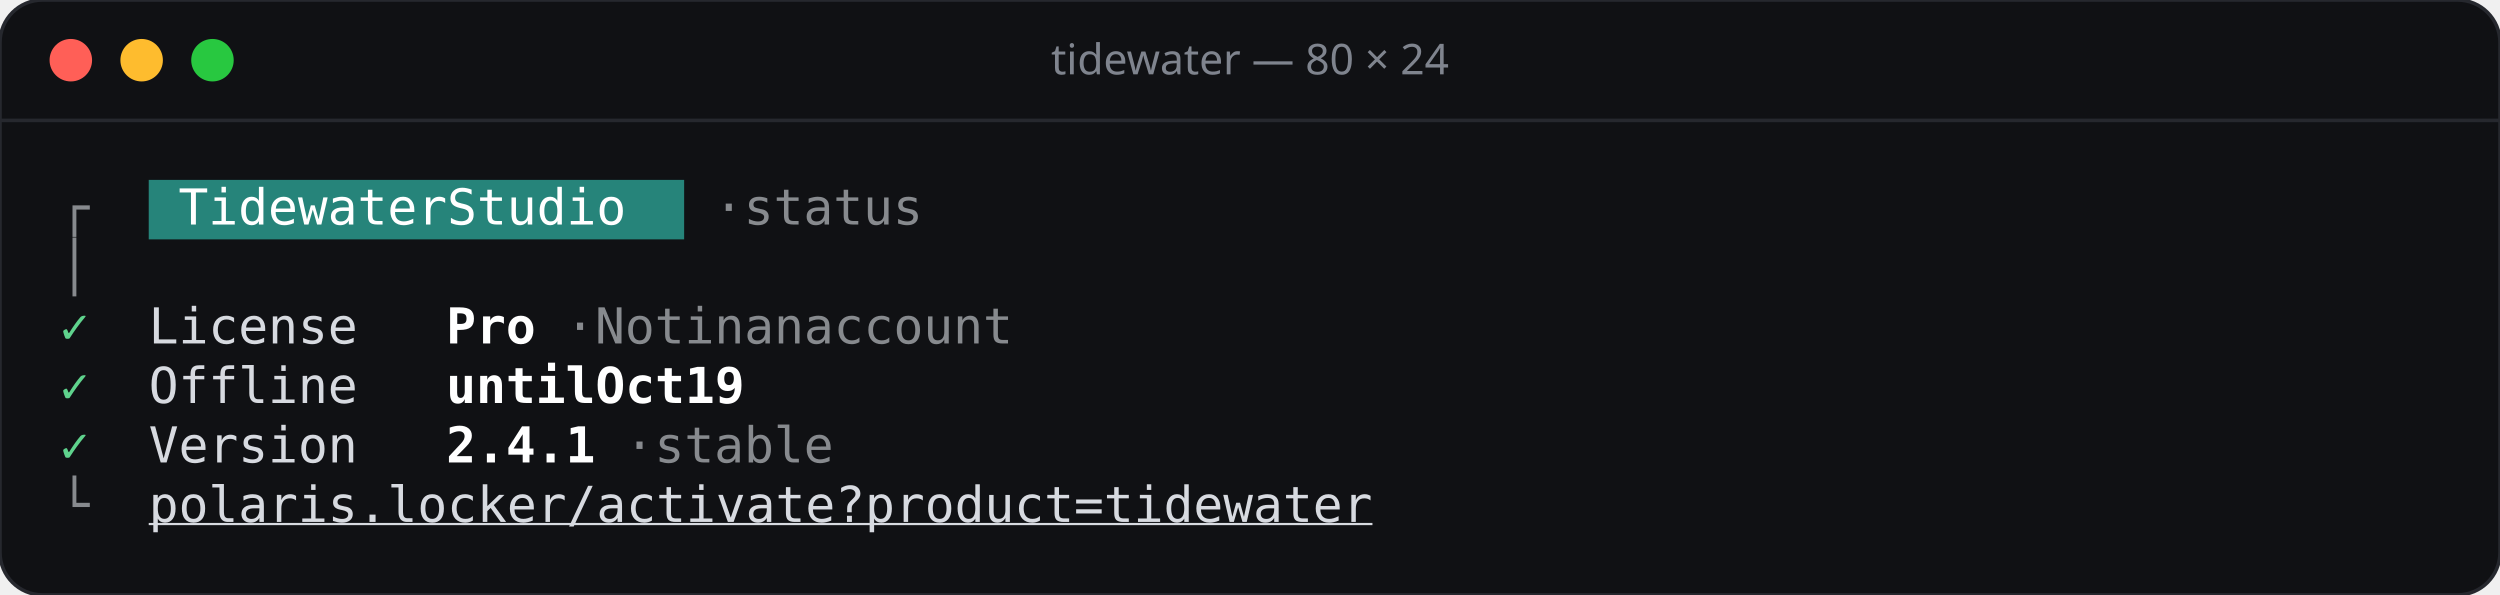
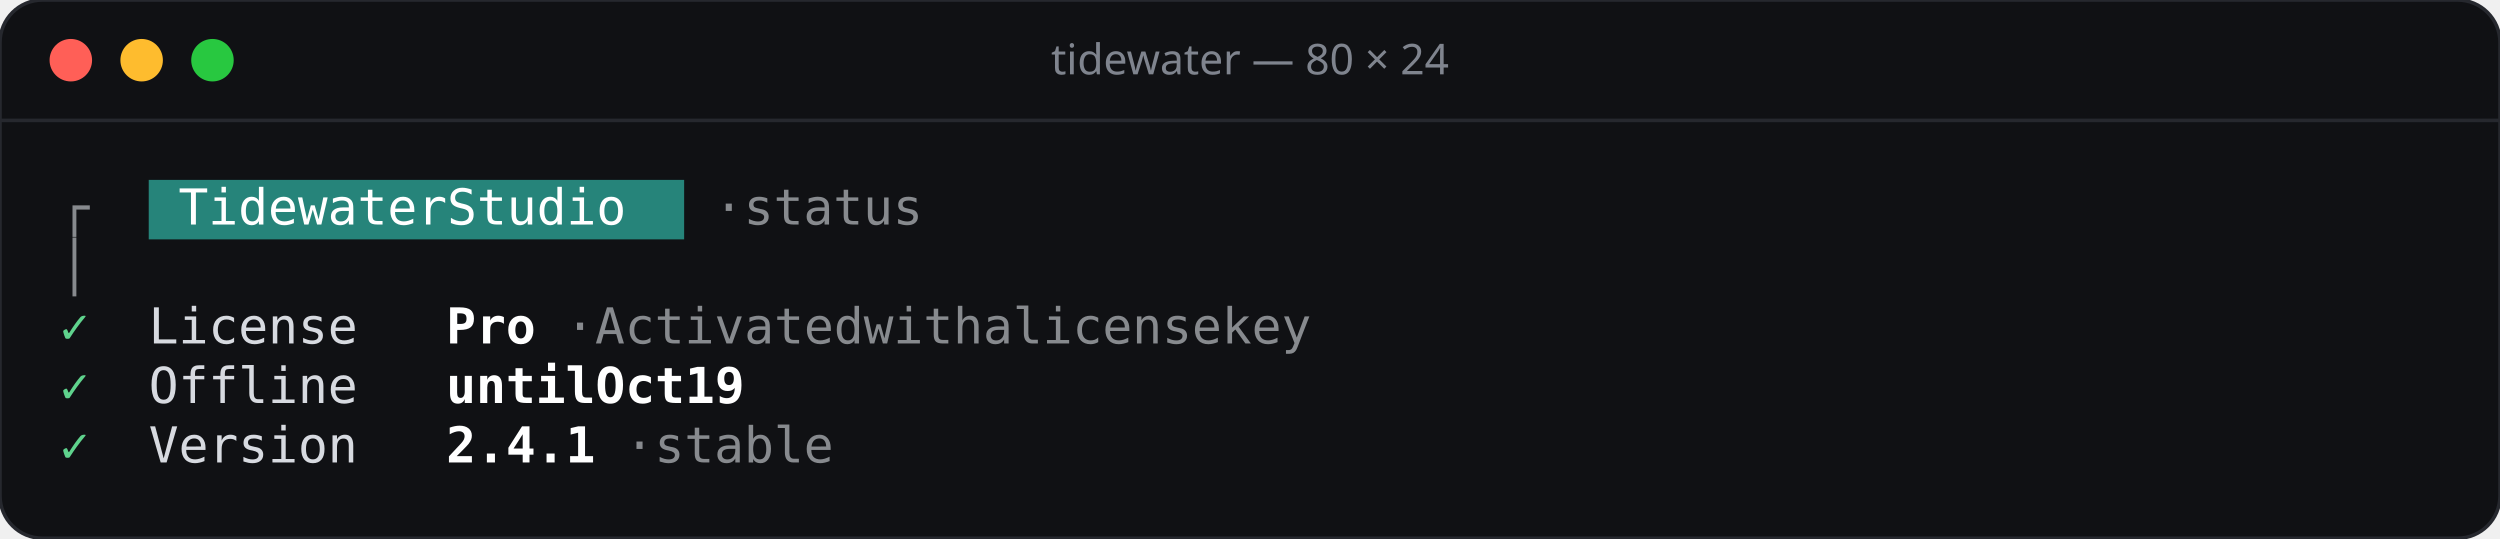
- <svg xmlns="http://www.w3.org/2000/svg" width="706" height="168" viewBox="0 0 706 168">
-   <rect width="706" height="168" rx="12" fill="#101114" stroke="#26282e" />
+ <svg xmlns="http://www.w3.org/2000/svg" width="706" height="152" viewBox="0 0 706 152">
+   <rect width="706" height="152" rx="12" fill="#101114" stroke="#26282e" />
  <line x1="0" y1="34" x2="706" y2="34" stroke="#26282e" />
  <circle cx="20" cy="17" r="6" fill="#ff5f57" />
  <circle cx="40" cy="17" r="6" fill="#febc2e" />
  <circle cx="60" cy="17" r="6" fill="#28c840" />
  <text x="353" y="21" text-anchor="middle" font-family="Rubik, system-ui, sans-serif" font-size="12" font-weight="500" fill="#7f848e">tidewater — 80 × 24</text>
  <g font-family="'JetBrains Mono', ui-monospace, monospace" font-size="14">
    <rect x="42.0" y="50.8" width="151.2" height="16.8" fill="#26847a" />
    <text x="16.8" y="63.4" fill="#878a8e">┌</text>
    <text x="50.4 58.8 67.2 75.6 84.0 92.4 100.8 109.2 117.6 134.4 142.8 151.2 159.6 168.0 176.4" y="63.4" fill="#ffffff">TidewaterStudio</text>
    <text x="201.6 218.4 226.8 235.2 243.6 252.0 260.4" y="63.4" fill="#878a8e">·status</text>
    <text x="16.8" y="80.2" fill="#878a8e">│</text>
    <text x="16.8" y="97.0" fill="#5fd38d">✓</text>
    <text x="42.0 50.4 58.8 67.2 75.6 84.0 92.4" y="97.0" fill="#d7dae0">License</text>
    <text x="126.0 134.4 142.8" y="97.0" fill="#ffffff" font-weight="600">Pro</text>
-     <text x="159.6 176.4 184.8 193.2 210.0 218.4 235.2 243.6 260.4 268.8 277.2 285.6 294.0 302.4 310.8" y="97.0" fill="#878a8e">·Notinanaccount</text>
+     <text x="159.6 176.4 184.8 193.2 201.6 210.0 218.4 226.8 235.2 243.6 260.4 268.8 277.2 285.6 302.4 319.2 327.6 336.0 344.4 352.8 361.2 369.6 386.4 394.8 403.2" y="97.0" fill="#878a8e">·Activatedwithalicensekey</text>
    <text x="16.8" y="113.8" fill="#5fd38d">✓</text>
    <text x="42.0 50.4 58.8 67.2 75.6 84.0 92.4" y="113.8" fill="#d7dae0">Offline</text>
    <text x="126.0 134.4 142.8 151.2 159.6 176.4 184.8 193.2 210.0 218.4" y="113.8" fill="#ffffff" font-weight="600">untilOct19</text>
    <text x="16.8" y="130.6" fill="#5fd38d">✓</text>
    <text x="42.0 50.4 58.8 67.2 75.6 84.0 92.4" y="130.6" fill="#d7dae0">Version</text>
    <text x="126.0 134.4 142.8 151.2 159.6" y="130.6" fill="#ffffff" font-weight="600">2.4.1</text>
    <text x="176.4 193.2 201.6 210.0 218.4 226.8 235.2" y="130.6" fill="#878a8e">·stable</text>
-     <text x="16.8" y="147.4" fill="#878a8e">└</text>
-     <text x="42.0 50.4 58.8 67.2 75.6 84.0 92.4 100.8 109.2 117.6 126.0 134.4 142.8 151.2 159.6 168.0 176.4 184.8 193.2 201.6 210.0 218.4 226.8 235.2 243.6 252.0 260.4 268.8 277.2 285.6 294.0 302.4 310.8 319.2 327.6 336.0 344.4 352.8 361.2 369.6 378.0" y="147.4" fill="#d7dae0" text-decoration="underline">polaris.locker/activate?product=tidewater</text>
  </g>
</svg>
